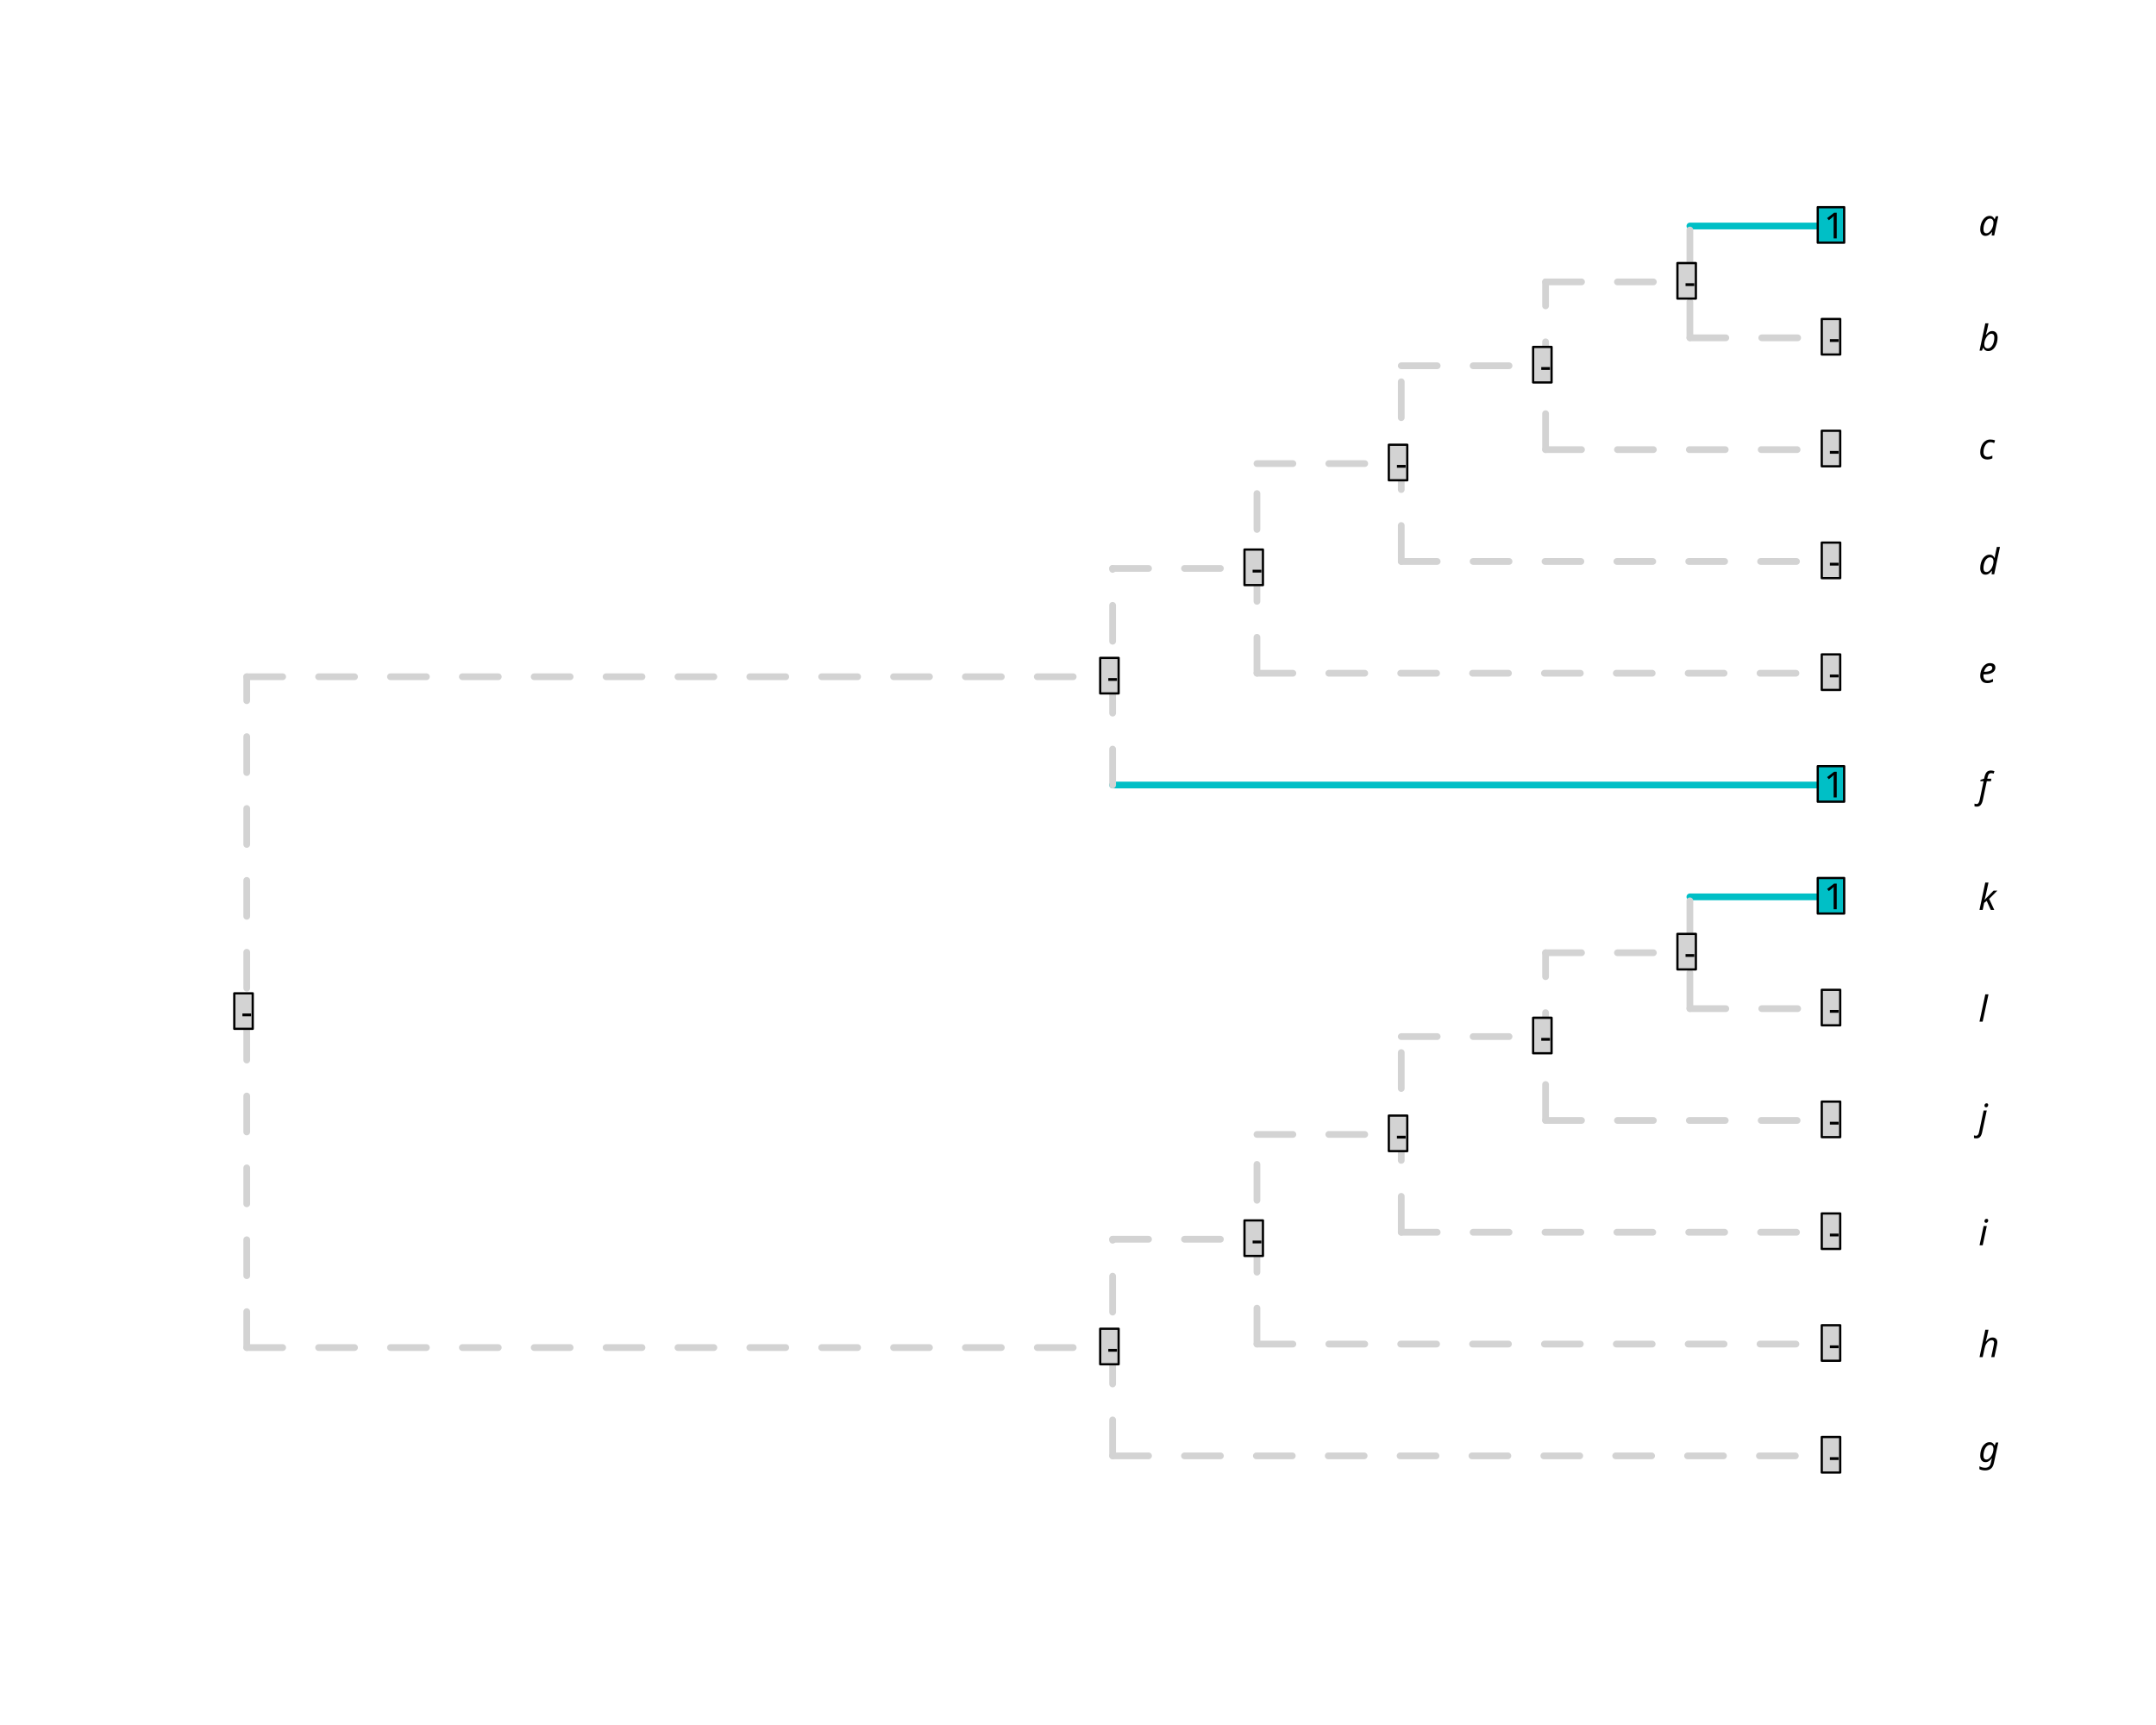
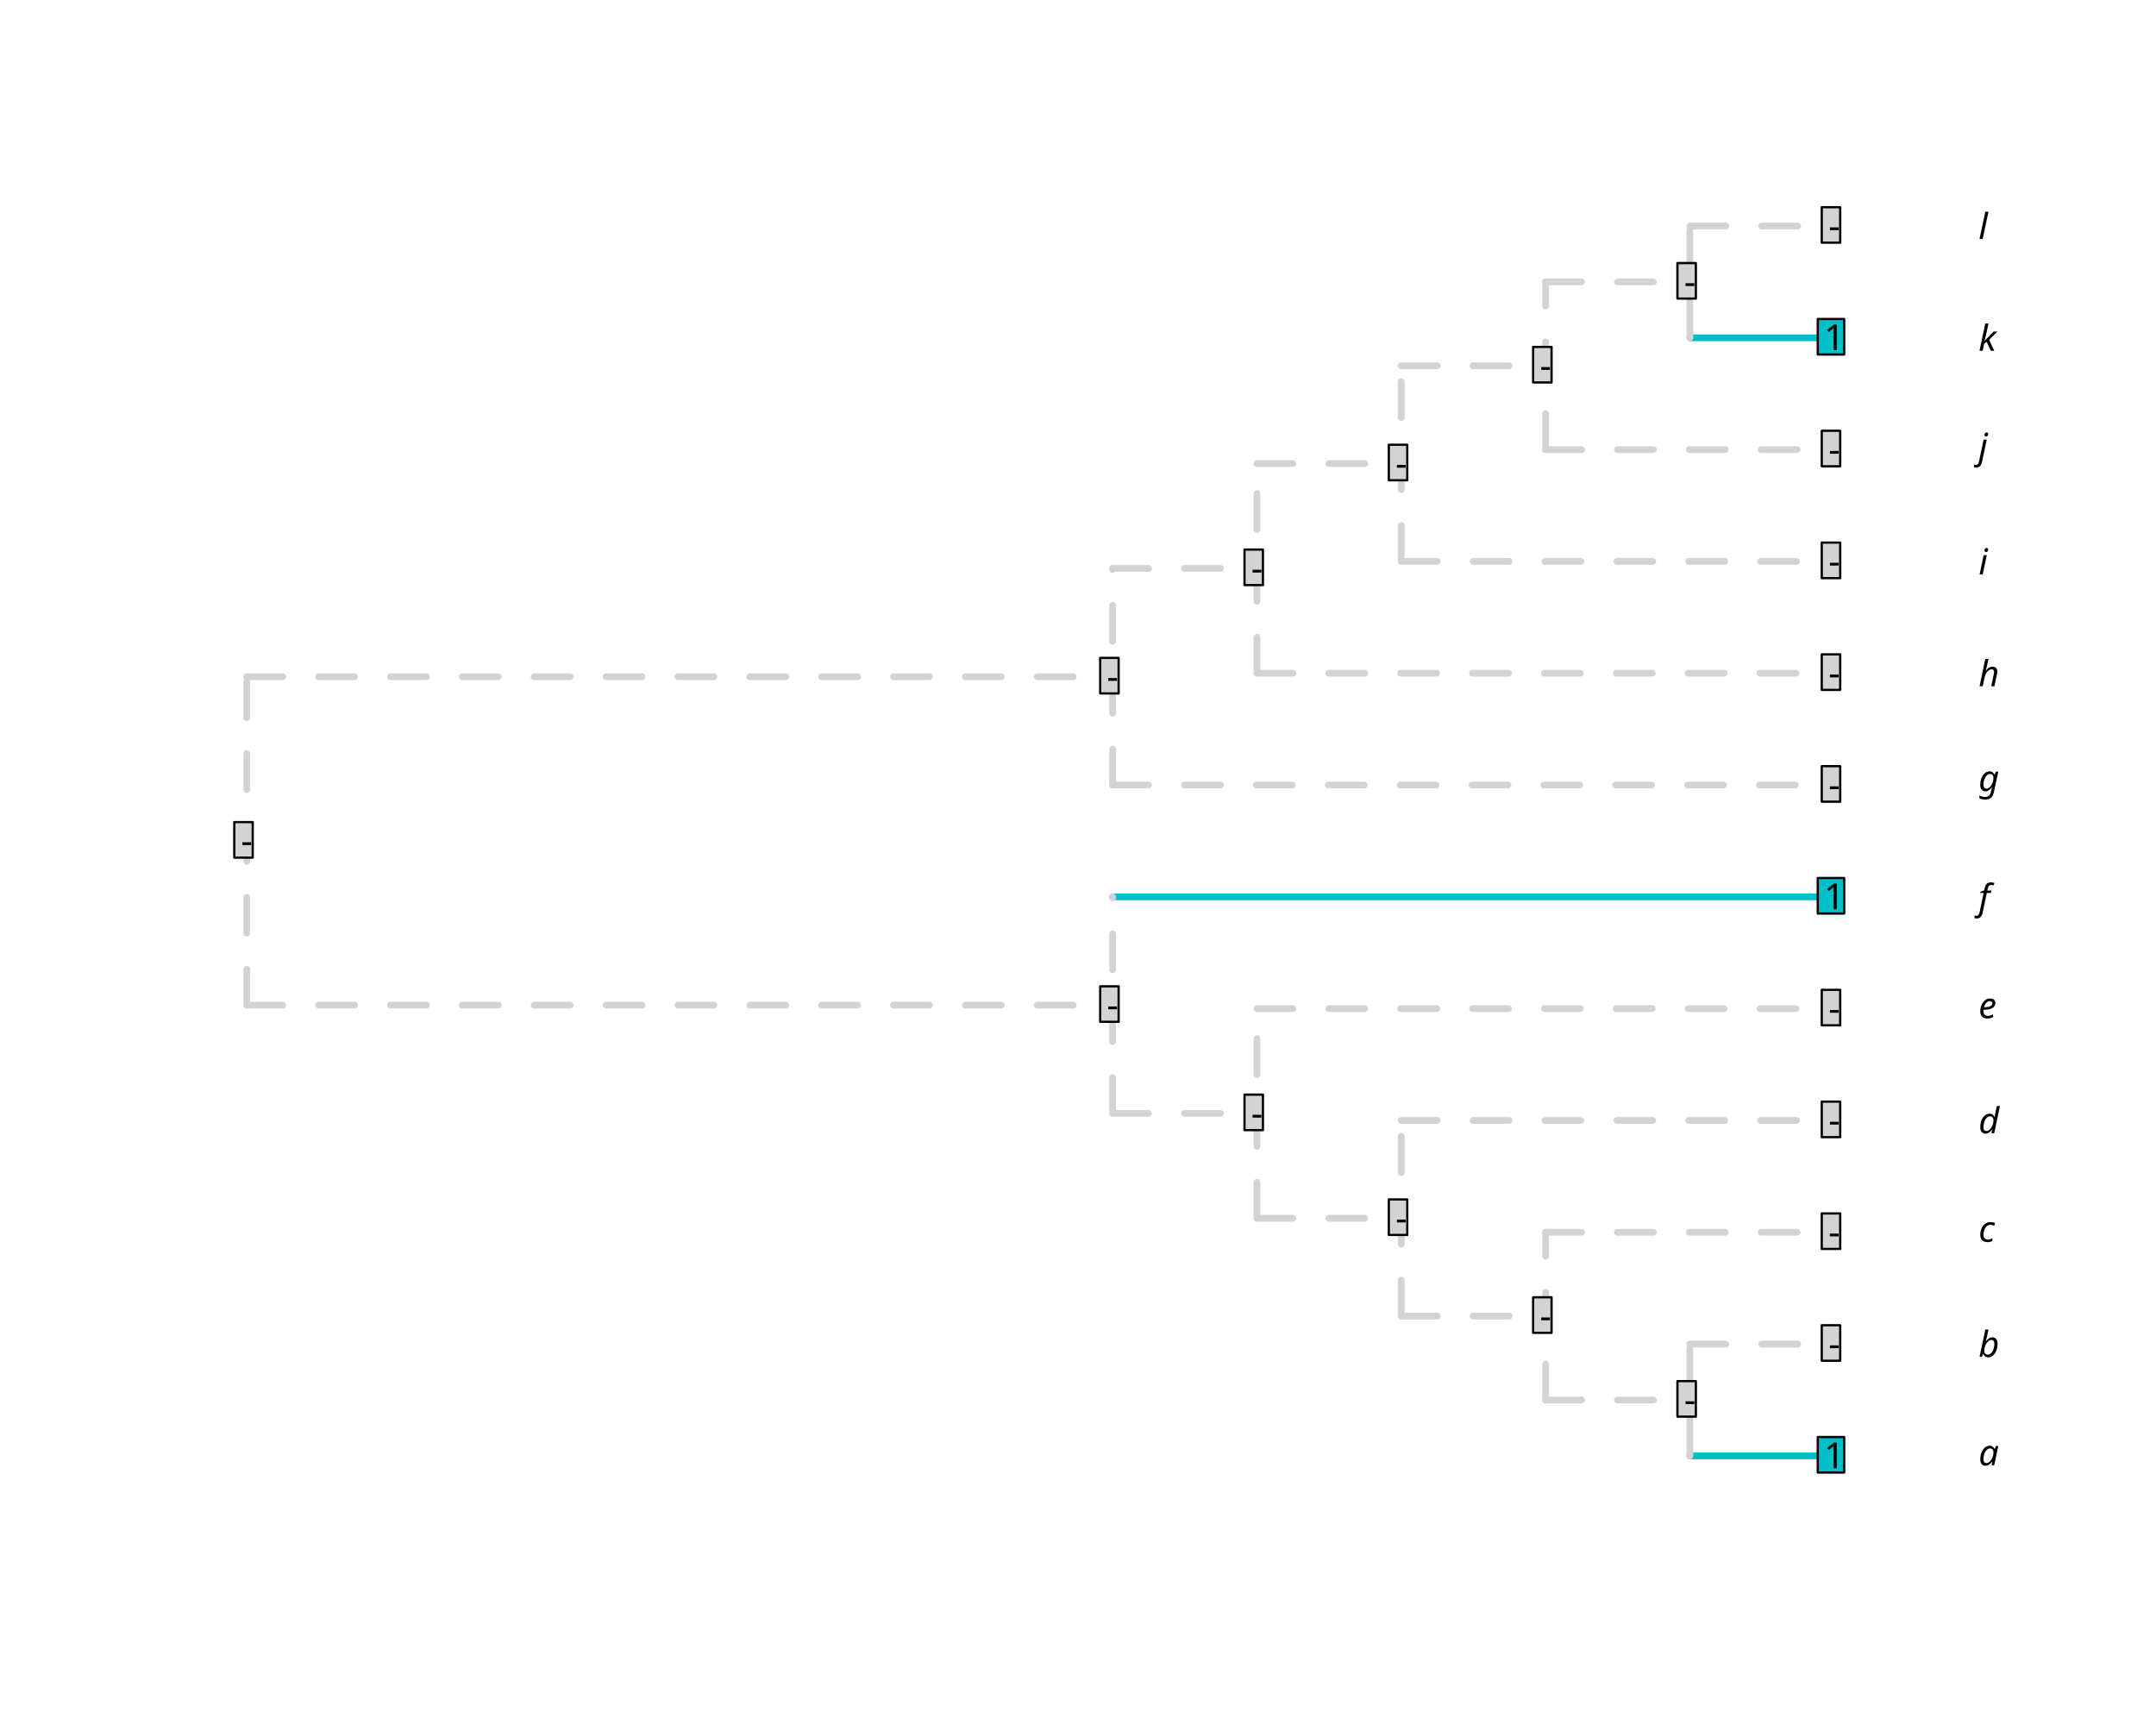
<svg xmlns="http://www.w3.org/2000/svg" class="svglite" data-engine-version="2.0" width="720.00pt" height="576.00pt" viewBox="0 0 720.00 576.00">
  <defs>
    <style type="text/css">
    .svglite line, .svglite polyline, .svglite polygon, .svglite path, .svglite rect, .svglite circle {
      fill: none;
      stroke: #000000;
      stroke-linecap: round;
      stroke-linejoin: round;
      stroke-miterlimit: 10.00;
    }
  </style>
  </defs>
  <rect width="100%" height="100%" style="stroke: none; fill: #FFFFFF;" />
  <defs>
    <clipPath id="cpMC4wMHw3MjAuMDB8MC4wMHw1NzYuMDA=">
      <rect x="0.00" y="0.00" width="720.00" height="576.00" />
    </clipPath>
  </defs>
  <g clip-path="url(#cpMC4wMHw3MjAuMDB8MC4wMHw1NzYuMDA=)">
</g>
  <defs>
    <clipPath id="cpNTkuMDR8Njg5Ljc2fDU5LjA0fDUwMi41Ng==">
      <rect x="59.04" y="59.04" width="630.72" height="443.52" />
    </clipPath>
  </defs>
  <g clip-path="url(#cpNTkuMDR8Njg5Ljc2fDU5LjA0fDUwMi41Ng==)">
-     <line x1="82.40" y1="449.97" x2="371.56" y2="449.97" style="stroke-width: 2.25; stroke: #D3D3D3; stroke-dasharray: 12.00,12.00;" />
-     <line x1="371.56" y1="486.13" x2="612.54" y2="486.13" style="stroke-width: 2.25; stroke: #D3D3D3; stroke-dasharray: 12.00,12.00;" />
-     <line x1="371.56" y1="413.80" x2="419.76" y2="413.80" style="stroke-width: 2.25; stroke: #D3D3D3; stroke-dasharray: 12.00,12.00;" />
-     <line x1="419.76" y1="448.80" x2="612.54" y2="448.80" style="stroke-width: 2.25; stroke: #D3D3D3; stroke-dasharray: 12.00,12.00;" />
-     <line x1="419.76" y1="378.80" x2="467.95" y2="378.80" style="stroke-width: 2.25; stroke: #D3D3D3; stroke-dasharray: 12.00,12.00;" />
-     <line x1="467.95" y1="411.47" x2="612.54" y2="411.47" style="stroke-width: 2.25; stroke: #D3D3D3; stroke-dasharray: 12.00,12.00;" />
-     <line x1="467.95" y1="346.13" x2="516.15" y2="346.13" style="stroke-width: 2.25; stroke: #D3D3D3; stroke-dasharray: 12.00,12.00;" />
-     <line x1="516.15" y1="374.13" x2="612.54" y2="374.13" style="stroke-width: 2.25; stroke: #D3D3D3; stroke-dasharray: 12.00,12.00;" />
-     <line x1="516.15" y1="318.13" x2="564.34" y2="318.13" style="stroke-width: 2.25; stroke: #D3D3D3; stroke-dasharray: 12.00,12.00;" />
-     <line x1="564.34" y1="336.80" x2="612.54" y2="336.80" style="stroke-width: 2.25; stroke: #D3D3D3; stroke-dasharray: 12.00,12.00;" />
-     <line x1="564.34" y1="299.47" x2="612.54" y2="299.47" style="stroke-width: 2.25; stroke: #00BFC6;" />
+     <line x1="82.40" y1="335.63" x2="371.56" y2="335.63" style="stroke-width: 2.25; stroke: #D3D3D3; stroke-dasharray: 12.00,12.00;" />
+     <line x1="371.56" y1="371.80" x2="419.76" y2="371.80" style="stroke-width: 2.25; stroke: #D3D3D3; stroke-dasharray: 12.00,12.00;" />
+     <line x1="419.76" y1="406.80" x2="467.95" y2="406.80" style="stroke-width: 2.25; stroke: #D3D3D3; stroke-dasharray: 12.00,12.00;" />
+     <line x1="467.95" y1="439.47" x2="516.15" y2="439.47" style="stroke-width: 2.25; stroke: #D3D3D3; stroke-dasharray: 12.00,12.00;" />
+     <line x1="516.15" y1="467.47" x2="564.34" y2="467.47" style="stroke-width: 2.25; stroke: #D3D3D3; stroke-dasharray: 12.00,12.00;" />
+     <line x1="564.34" y1="486.13" x2="612.54" y2="486.13" style="stroke-width: 2.25; stroke: #00BFC6;" />
+     <line x1="564.34" y1="448.80" x2="612.54" y2="448.80" style="stroke-width: 2.25; stroke: #D3D3D3; stroke-dasharray: 12.00,12.00;" />
+     <line x1="516.15" y1="411.47" x2="612.54" y2="411.47" style="stroke-width: 2.25; stroke: #D3D3D3; stroke-dasharray: 12.00,12.00;" />
+     <line x1="467.95" y1="374.13" x2="612.54" y2="374.13" style="stroke-width: 2.25; stroke: #D3D3D3; stroke-dasharray: 12.00,12.00;" />
+     <line x1="419.76" y1="336.80" x2="612.54" y2="336.80" style="stroke-width: 2.25; stroke: #D3D3D3; stroke-dasharray: 12.00,12.00;" />
+     <line x1="371.56" y1="299.47" x2="612.54" y2="299.47" style="stroke-width: 2.25; stroke: #00BFC6;" />
    <line x1="82.40" y1="225.97" x2="371.56" y2="225.97" style="stroke-width: 2.25; stroke: #D3D3D3; stroke-dasharray: 12.00,12.00;" />
-     <line x1="371.56" y1="262.13" x2="612.54" y2="262.13" style="stroke-width: 2.25; stroke: #00BFC6;" />
+     <line x1="371.56" y1="262.13" x2="612.54" y2="262.13" style="stroke-width: 2.25; stroke: #D3D3D3; stroke-dasharray: 12.00,12.00;" />
    <line x1="371.56" y1="189.80" x2="419.76" y2="189.80" style="stroke-width: 2.25; stroke: #D3D3D3; stroke-dasharray: 12.00,12.00;" />
    <line x1="419.76" y1="224.80" x2="612.54" y2="224.80" style="stroke-width: 2.25; stroke: #D3D3D3; stroke-dasharray: 12.00,12.00;" />
    <line x1="419.76" y1="154.80" x2="467.95" y2="154.80" style="stroke-width: 2.25; stroke: #D3D3D3; stroke-dasharray: 12.00,12.00;" />
    <line x1="467.95" y1="187.47" x2="612.54" y2="187.47" style="stroke-width: 2.25; stroke: #D3D3D3; stroke-dasharray: 12.00,12.00;" />
    <line x1="467.95" y1="122.13" x2="516.15" y2="122.13" style="stroke-width: 2.25; stroke: #D3D3D3; stroke-dasharray: 12.00,12.00;" />
    <line x1="516.15" y1="150.13" x2="612.54" y2="150.13" style="stroke-width: 2.25; stroke: #D3D3D3; stroke-dasharray: 12.00,12.00;" />
    <line x1="516.15" y1="94.13" x2="564.34" y2="94.13" style="stroke-width: 2.25; stroke: #D3D3D3; stroke-dasharray: 12.00,12.00;" />
-     <line x1="564.34" y1="112.80" x2="612.54" y2="112.80" style="stroke-width: 2.25; stroke: #D3D3D3; stroke-dasharray: 12.00,12.00;" />
-     <line x1="564.34" y1="75.47" x2="612.54" y2="75.47" style="stroke-width: 2.25; stroke: #00BFC6;" />
-     <line x1="82.40" y1="449.97" x2="82.40" y2="225.97" style="stroke-width: 2.25; stroke: #D3D3D3; stroke-dasharray: 12.00,12.00;" />
+     <line x1="564.34" y1="112.80" x2="612.54" y2="112.80" style="stroke-width: 2.25; stroke: #00BFC6;" />
+     <line x1="564.34" y1="75.47" x2="612.54" y2="75.47" style="stroke-width: 2.25; stroke: #D3D3D3; stroke-dasharray: 12.00,12.00;" />
+     <line x1="82.40" y1="335.63" x2="82.40" y2="225.97" style="stroke-width: 2.25; stroke: #D3D3D3; stroke-dasharray: 12.00,12.00;" />
+     <line x1="371.56" y1="371.80" x2="371.56" y2="299.47" style="stroke-width: 2.25; stroke: #D3D3D3; stroke-dasharray: 12.00,12.00;" />
+     <line x1="419.76" y1="406.80" x2="419.76" y2="336.80" style="stroke-width: 2.25; stroke: #D3D3D3; stroke-dasharray: 12.00,12.00;" />
+     <line x1="467.95" y1="439.47" x2="467.95" y2="374.13" style="stroke-width: 2.25; stroke: #D3D3D3; stroke-dasharray: 12.00,12.00;" />
+     <line x1="516.15" y1="467.47" x2="516.15" y2="411.47" style="stroke-width: 2.25; stroke: #D3D3D3; stroke-dasharray: 12.00,12.00;" />
+     <line x1="564.34" y1="486.13" x2="564.34" y2="448.80" style="stroke-width: 2.25; stroke: #D3D3D3; stroke-dasharray: 12.00,12.00;" />
    <line x1="371.56" y1="262.13" x2="371.56" y2="189.80" style="stroke-width: 2.25; stroke: #D3D3D3; stroke-dasharray: 12.00,12.00;" />
    <line x1="419.76" y1="224.80" x2="419.76" y2="154.80" style="stroke-width: 2.25; stroke: #D3D3D3; stroke-dasharray: 12.00,12.00;" />
    <line x1="467.95" y1="187.47" x2="467.95" y2="122.13" style="stroke-width: 2.25; stroke: #D3D3D3; stroke-dasharray: 12.00,12.00;" />
    <line x1="516.15" y1="150.13" x2="516.15" y2="94.13" style="stroke-width: 2.25; stroke: #D3D3D3; stroke-dasharray: 12.00,12.00;" />
    <line x1="564.34" y1="112.80" x2="564.34" y2="75.47" style="stroke-width: 2.25; stroke: #D3D3D3; stroke-dasharray: 12.00,12.00;" />
-     <line x1="371.56" y1="486.13" x2="371.56" y2="413.80" style="stroke-width: 2.25; stroke: #D3D3D3; stroke-dasharray: 12.00,12.00;" />
-     <line x1="419.76" y1="448.80" x2="419.76" y2="378.80" style="stroke-width: 2.25; stroke: #D3D3D3; stroke-dasharray: 12.00,12.00;" />
-     <line x1="467.95" y1="411.47" x2="467.95" y2="346.13" style="stroke-width: 2.25; stroke: #D3D3D3; stroke-dasharray: 12.00,12.00;" />
-     <line x1="516.15" y1="374.13" x2="516.15" y2="318.13" style="stroke-width: 2.25; stroke: #D3D3D3; stroke-dasharray: 12.00,12.00;" />
-     <line x1="564.34" y1="336.80" x2="564.34" y2="299.47" style="stroke-width: 2.25; stroke: #D3D3D3; stroke-dasharray: 12.00,12.00;" />
-     <text x="660.73" y="78.64" style="font-size: 12.00px; font-style: italic; font-family: sans;" textLength="6.67px" lengthAdjust="spacingAndGlyphs">a</text>
-     <text x="660.73" y="117.09" style="font-size: 12.00px; font-style: italic; font-family: sans;" textLength="6.67px" lengthAdjust="spacingAndGlyphs">b</text>
-     <text x="660.73" y="153.30" style="font-size: 12.00px; font-style: italic; font-family: sans;" textLength="6.00px" lengthAdjust="spacingAndGlyphs">c</text>
-     <text x="660.73" y="191.76" style="font-size: 12.00px; font-style: italic; font-family: sans;" textLength="6.67px" lengthAdjust="spacingAndGlyphs">d</text>
-     <text x="660.73" y="227.97" style="font-size: 12.00px; font-style: italic; font-family: sans;" textLength="6.67px" lengthAdjust="spacingAndGlyphs">e</text>
-     <text x="660.73" y="266.47" style="font-size: 12.00px; font-style: italic; font-family: sans;" textLength="3.33px" lengthAdjust="spacingAndGlyphs">f</text>
-     <text x="660.73" y="488.11" style="font-size: 12.00px; font-style: italic; font-family: sans;" textLength="6.67px" lengthAdjust="spacingAndGlyphs">g</text>
-     <text x="660.73" y="453.15" style="font-size: 12.00px; font-style: italic; font-family: sans;" textLength="6.67px" lengthAdjust="spacingAndGlyphs">h</text>
-     <text x="660.73" y="415.82" style="font-size: 12.00px; font-style: italic; font-family: sans;" textLength="2.66px" lengthAdjust="spacingAndGlyphs">i</text>
-     <text x="660.73" y="377.24" style="font-size: 12.00px; font-style: italic; font-family: sans;" textLength="2.66px" lengthAdjust="spacingAndGlyphs">j</text>
-     <text x="660.73" y="303.82" style="font-size: 12.00px; font-style: italic; font-family: sans;" textLength="6.00px" lengthAdjust="spacingAndGlyphs">k</text>
-     <text x="660.73" y="341.15" style="font-size: 12.00px; font-style: italic; font-family: sans;" textLength="2.66px" lengthAdjust="spacingAndGlyphs">l</text>
-     <rect x="607.04" y="69.18" width="8.83" height="11.86" style="stroke-width: 0.75; fill: #00BFC6;" />
-     <rect x="608.38" y="106.51" width="6.16" height="11.86" style="stroke-width: 0.75; fill: #D3D3D3;" />
-     <rect x="608.38" y="143.84" width="6.16" height="11.86" style="stroke-width: 0.75; fill: #D3D3D3;" />
-     <rect x="608.38" y="181.18" width="6.16" height="11.86" style="stroke-width: 0.75; fill: #D3D3D3;" />
-     <rect x="608.38" y="218.51" width="6.16" height="11.86" style="stroke-width: 0.75; fill: #D3D3D3;" />
-     <rect x="607.04" y="255.84" width="8.83" height="11.86" style="stroke-width: 0.75; fill: #00BFC6;" />
-     <rect x="608.38" y="479.84" width="6.16" height="11.86" style="stroke-width: 0.75; fill: #D3D3D3;" />
+     <text x="660.73" y="489.30" style="font-size: 12.00px; font-style: italic; font-family: sans;" textLength="6.67px" lengthAdjust="spacingAndGlyphs">a</text>
+     <text x="660.73" y="453.09" style="font-size: 12.00px; font-style: italic; font-family: sans;" textLength="6.67px" lengthAdjust="spacingAndGlyphs">b</text>
+     <text x="660.73" y="414.64" style="font-size: 12.00px; font-style: italic; font-family: sans;" textLength="6.00px" lengthAdjust="spacingAndGlyphs">c</text>
+     <text x="660.73" y="378.42" style="font-size: 12.00px; font-style: italic; font-family: sans;" textLength="6.67px" lengthAdjust="spacingAndGlyphs">d</text>
+     <text x="660.73" y="339.97" style="font-size: 12.00px; font-style: italic; font-family: sans;" textLength="6.67px" lengthAdjust="spacingAndGlyphs">e</text>
+     <text x="660.73" y="303.81" style="font-size: 12.00px; font-style: italic; font-family: sans;" textLength="3.33px" lengthAdjust="spacingAndGlyphs">f</text>
+     <text x="660.73" y="264.11" style="font-size: 12.00px; font-style: italic; font-family: sans;" textLength="6.67px" lengthAdjust="spacingAndGlyphs">g</text>
+     <text x="660.73" y="229.15" style="font-size: 12.00px; font-style: italic; font-family: sans;" textLength="6.67px" lengthAdjust="spacingAndGlyphs">h</text>
+     <text x="660.73" y="191.82" style="font-size: 12.00px; font-style: italic; font-family: sans;" textLength="2.66px" lengthAdjust="spacingAndGlyphs">i</text>
+     <text x="660.73" y="153.24" style="font-size: 12.00px; font-style: italic; font-family: sans;" textLength="2.66px" lengthAdjust="spacingAndGlyphs">j</text>
+     <text x="660.73" y="117.15" style="font-size: 12.00px; font-style: italic; font-family: sans;" textLength="6.00px" lengthAdjust="spacingAndGlyphs">k</text>
+     <text x="660.73" y="79.82" style="font-size: 12.00px; font-style: italic; font-family: sans;" textLength="2.66px" lengthAdjust="spacingAndGlyphs">l</text>
+     <rect x="607.04" y="479.84" width="8.83" height="11.86" style="stroke-width: 0.75; fill: #00BFC6;" />
    <rect x="608.38" y="442.51" width="6.16" height="11.86" style="stroke-width: 0.75; fill: #D3D3D3;" />
    <rect x="608.38" y="405.18" width="6.16" height="11.86" style="stroke-width: 0.75; fill: #D3D3D3;" />
    <rect x="608.38" y="367.84" width="6.16" height="11.86" style="stroke-width: 0.75; fill: #D3D3D3;" />
+     <rect x="608.38" y="330.51" width="6.16" height="11.86" style="stroke-width: 0.75; fill: #D3D3D3;" />
    <rect x="607.04" y="293.18" width="8.83" height="11.86" style="stroke-width: 0.75; fill: #00BFC6;" />
-     <rect x="608.38" y="330.51" width="6.16" height="11.86" style="stroke-width: 0.75; fill: #D3D3D3;" />
-     <rect x="78.24" y="331.68" width="6.16" height="11.86" style="stroke-width: 0.75; fill: #D3D3D3;" />
+     <rect x="608.38" y="255.84" width="6.16" height="11.86" style="stroke-width: 0.75; fill: #D3D3D3;" />
+     <rect x="608.38" y="218.51" width="6.16" height="11.86" style="stroke-width: 0.75; fill: #D3D3D3;" />
+     <rect x="608.38" y="181.18" width="6.16" height="11.86" style="stroke-width: 0.75; fill: #D3D3D3;" />
+     <rect x="608.38" y="143.84" width="6.16" height="11.86" style="stroke-width: 0.75; fill: #D3D3D3;" />
+     <rect x="607.04" y="106.51" width="8.83" height="11.86" style="stroke-width: 0.75; fill: #00BFC6;" />
+     <rect x="608.38" y="69.18" width="6.16" height="11.86" style="stroke-width: 0.75; fill: #D3D3D3;" />
+     <rect x="78.24" y="274.51" width="6.16" height="11.86" style="stroke-width: 0.75; fill: #D3D3D3;" />
+     <rect x="367.41" y="329.34" width="6.16" height="11.86" style="stroke-width: 0.75; fill: #D3D3D3;" />
+     <rect x="415.60" y="365.51" width="6.16" height="11.86" style="stroke-width: 0.75; fill: #D3D3D3;" />
+     <rect x="463.80" y="400.51" width="6.16" height="11.86" style="stroke-width: 0.75; fill: #D3D3D3;" />
+     <rect x="511.99" y="433.18" width="6.16" height="11.86" style="stroke-width: 0.75; fill: #D3D3D3;" />
+     <rect x="560.18" y="461.18" width="6.16" height="11.86" style="stroke-width: 0.75; fill: #D3D3D3;" />
    <rect x="367.41" y="219.68" width="6.16" height="11.86" style="stroke-width: 0.75; fill: #D3D3D3;" />
    <rect x="415.60" y="183.51" width="6.16" height="11.86" style="stroke-width: 0.75; fill: #D3D3D3;" />
    <rect x="463.80" y="148.51" width="6.16" height="11.86" style="stroke-width: 0.75; fill: #D3D3D3;" />
    <rect x="511.99" y="115.84" width="6.16" height="11.86" style="stroke-width: 0.75; fill: #D3D3D3;" />
    <rect x="560.18" y="87.84" width="6.16" height="11.86" style="stroke-width: 0.75; fill: #D3D3D3;" />
-     <rect x="367.41" y="443.68" width="6.16" height="11.86" style="stroke-width: 0.75; fill: #D3D3D3;" />
-     <rect x="415.60" y="407.51" width="6.16" height="11.86" style="stroke-width: 0.75; fill: #D3D3D3;" />
-     <rect x="463.80" y="372.51" width="6.16" height="11.86" style="stroke-width: 0.75; fill: #D3D3D3;" />
-     <rect x="511.99" y="339.84" width="6.16" height="11.86" style="stroke-width: 0.75; fill: #D3D3D3;" />
-     <rect x="560.18" y="311.84" width="6.16" height="11.86" style="stroke-width: 0.75; fill: #D3D3D3;" />
-     <text x="612.54" y="79.60" text-anchor="middle" style="font-size: 12.00px; font-family: sans;" textLength="6.67px" lengthAdjust="spacingAndGlyphs">1</text>
-     <text x="612.54" y="116.93" text-anchor="middle" style="font-size: 12.00px; font-family: sans;" textLength="4.00px" lengthAdjust="spacingAndGlyphs">-</text>
-     <text x="612.54" y="154.26" text-anchor="middle" style="font-size: 12.00px; font-family: sans;" textLength="4.00px" lengthAdjust="spacingAndGlyphs">-</text>
-     <text x="612.54" y="191.60" text-anchor="middle" style="font-size: 12.00px; font-family: sans;" textLength="4.00px" lengthAdjust="spacingAndGlyphs">-</text>
-     <text x="612.54" y="228.93" text-anchor="middle" style="font-size: 12.00px; font-family: sans;" textLength="4.00px" lengthAdjust="spacingAndGlyphs">-</text>
-     <text x="612.54" y="266.26" text-anchor="middle" style="font-size: 12.00px; font-family: sans;" textLength="6.67px" lengthAdjust="spacingAndGlyphs">1</text>
-     <text x="612.54" y="490.26" text-anchor="middle" style="font-size: 12.00px; font-family: sans;" textLength="4.00px" lengthAdjust="spacingAndGlyphs">-</text>
+     <text x="612.54" y="490.26" text-anchor="middle" style="font-size: 12.00px; font-family: sans;" textLength="6.67px" lengthAdjust="spacingAndGlyphs">1</text>
    <text x="612.54" y="452.93" text-anchor="middle" style="font-size: 12.00px; font-family: sans;" textLength="4.00px" lengthAdjust="spacingAndGlyphs">-</text>
    <text x="612.54" y="415.60" text-anchor="middle" style="font-size: 12.00px; font-family: sans;" textLength="4.00px" lengthAdjust="spacingAndGlyphs">-</text>
    <text x="612.54" y="378.26" text-anchor="middle" style="font-size: 12.00px; font-family: sans;" textLength="4.00px" lengthAdjust="spacingAndGlyphs">-</text>
+     <text x="612.54" y="340.93" text-anchor="middle" style="font-size: 12.00px; font-family: sans;" textLength="4.00px" lengthAdjust="spacingAndGlyphs">-</text>
    <text x="612.54" y="303.60" text-anchor="middle" style="font-size: 12.00px; font-family: sans;" textLength="6.67px" lengthAdjust="spacingAndGlyphs">1</text>
-     <text x="612.54" y="340.93" text-anchor="middle" style="font-size: 12.00px; font-family: sans;" textLength="4.00px" lengthAdjust="spacingAndGlyphs">-</text>
-     <text x="82.40" y="342.10" text-anchor="middle" style="font-size: 12.00px; font-family: sans;" textLength="4.00px" lengthAdjust="spacingAndGlyphs">-</text>
+     <text x="612.54" y="266.26" text-anchor="middle" style="font-size: 12.00px; font-family: sans;" textLength="4.00px" lengthAdjust="spacingAndGlyphs">-</text>
+     <text x="612.54" y="228.93" text-anchor="middle" style="font-size: 12.00px; font-family: sans;" textLength="4.00px" lengthAdjust="spacingAndGlyphs">-</text>
+     <text x="612.54" y="191.60" text-anchor="middle" style="font-size: 12.00px; font-family: sans;" textLength="4.00px" lengthAdjust="spacingAndGlyphs">-</text>
+     <text x="612.54" y="154.26" text-anchor="middle" style="font-size: 12.00px; font-family: sans;" textLength="4.00px" lengthAdjust="spacingAndGlyphs">-</text>
+     <text x="612.54" y="116.93" text-anchor="middle" style="font-size: 12.00px; font-family: sans;" textLength="6.67px" lengthAdjust="spacingAndGlyphs">1</text>
+     <text x="612.54" y="79.60" text-anchor="middle" style="font-size: 12.00px; font-family: sans;" textLength="4.00px" lengthAdjust="spacingAndGlyphs">-</text>
+     <text x="82.40" y="284.93" text-anchor="middle" style="font-size: 12.00px; font-family: sans;" textLength="4.00px" lengthAdjust="spacingAndGlyphs">-</text>
+     <text x="371.56" y="339.76" text-anchor="middle" style="font-size: 12.00px; font-family: sans;" textLength="4.00px" lengthAdjust="spacingAndGlyphs">-</text>
+     <text x="419.76" y="375.93" text-anchor="middle" style="font-size: 12.00px; font-family: sans;" textLength="4.00px" lengthAdjust="spacingAndGlyphs">-</text>
+     <text x="467.95" y="410.93" text-anchor="middle" style="font-size: 12.00px; font-family: sans;" textLength="4.00px" lengthAdjust="spacingAndGlyphs">-</text>
+     <text x="516.15" y="443.60" text-anchor="middle" style="font-size: 12.00px; font-family: sans;" textLength="4.00px" lengthAdjust="spacingAndGlyphs">-</text>
+     <text x="564.34" y="471.60" text-anchor="middle" style="font-size: 12.00px; font-family: sans;" textLength="4.00px" lengthAdjust="spacingAndGlyphs">-</text>
    <text x="371.56" y="230.10" text-anchor="middle" style="font-size: 12.00px; font-family: sans;" textLength="4.00px" lengthAdjust="spacingAndGlyphs">-</text>
    <text x="419.76" y="193.93" text-anchor="middle" style="font-size: 12.00px; font-family: sans;" textLength="4.00px" lengthAdjust="spacingAndGlyphs">-</text>
    <text x="467.95" y="158.93" text-anchor="middle" style="font-size: 12.00px; font-family: sans;" textLength="4.00px" lengthAdjust="spacingAndGlyphs">-</text>
    <text x="516.15" y="126.26" text-anchor="middle" style="font-size: 12.00px; font-family: sans;" textLength="4.00px" lengthAdjust="spacingAndGlyphs">-</text>
    <text x="564.34" y="98.26" text-anchor="middle" style="font-size: 12.00px; font-family: sans;" textLength="4.00px" lengthAdjust="spacingAndGlyphs">-</text>
-     <text x="371.56" y="454.10" text-anchor="middle" style="font-size: 12.00px; font-family: sans;" textLength="4.00px" lengthAdjust="spacingAndGlyphs">-</text>
-     <text x="419.76" y="417.93" text-anchor="middle" style="font-size: 12.00px; font-family: sans;" textLength="4.00px" lengthAdjust="spacingAndGlyphs">-</text>
-     <text x="467.95" y="382.93" text-anchor="middle" style="font-size: 12.00px; font-family: sans;" textLength="4.00px" lengthAdjust="spacingAndGlyphs">-</text>
-     <text x="516.15" y="350.26" text-anchor="middle" style="font-size: 12.00px; font-family: sans;" textLength="4.00px" lengthAdjust="spacingAndGlyphs">-</text>
-     <text x="564.34" y="322.26" text-anchor="middle" style="font-size: 12.00px; font-family: sans;" textLength="4.00px" lengthAdjust="spacingAndGlyphs">-</text>
  </g>
</svg>
